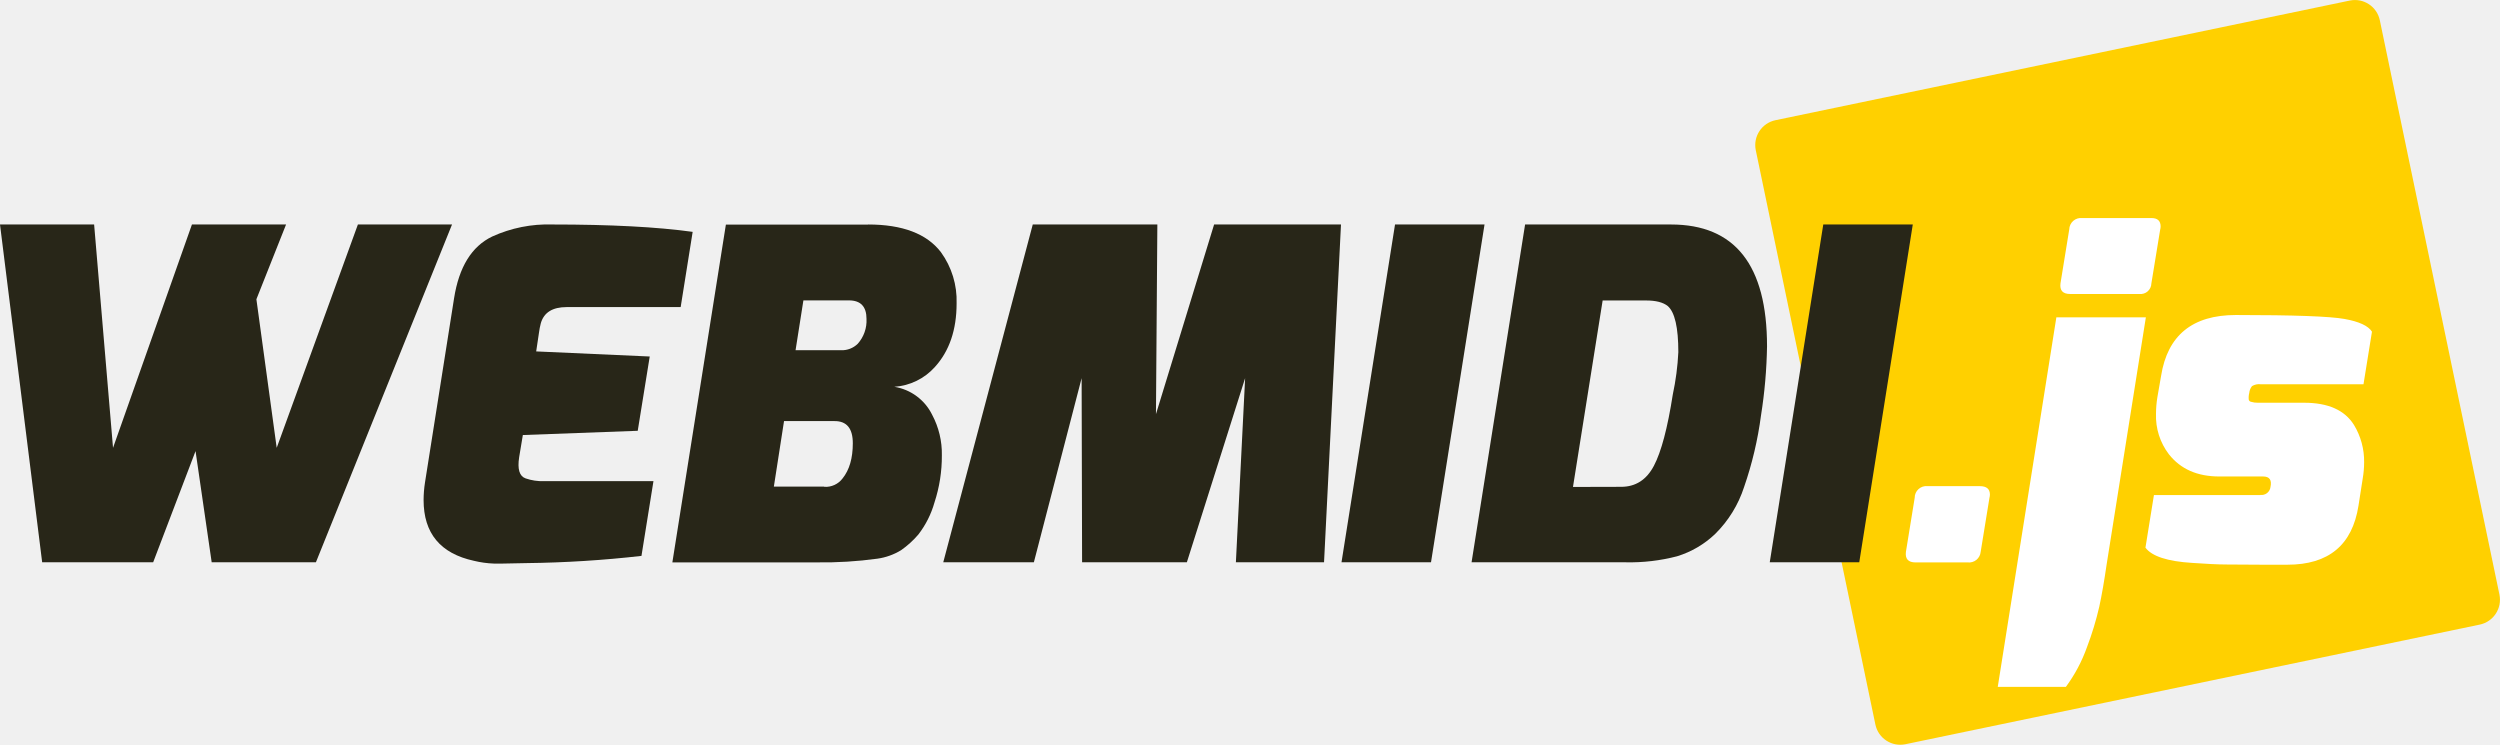
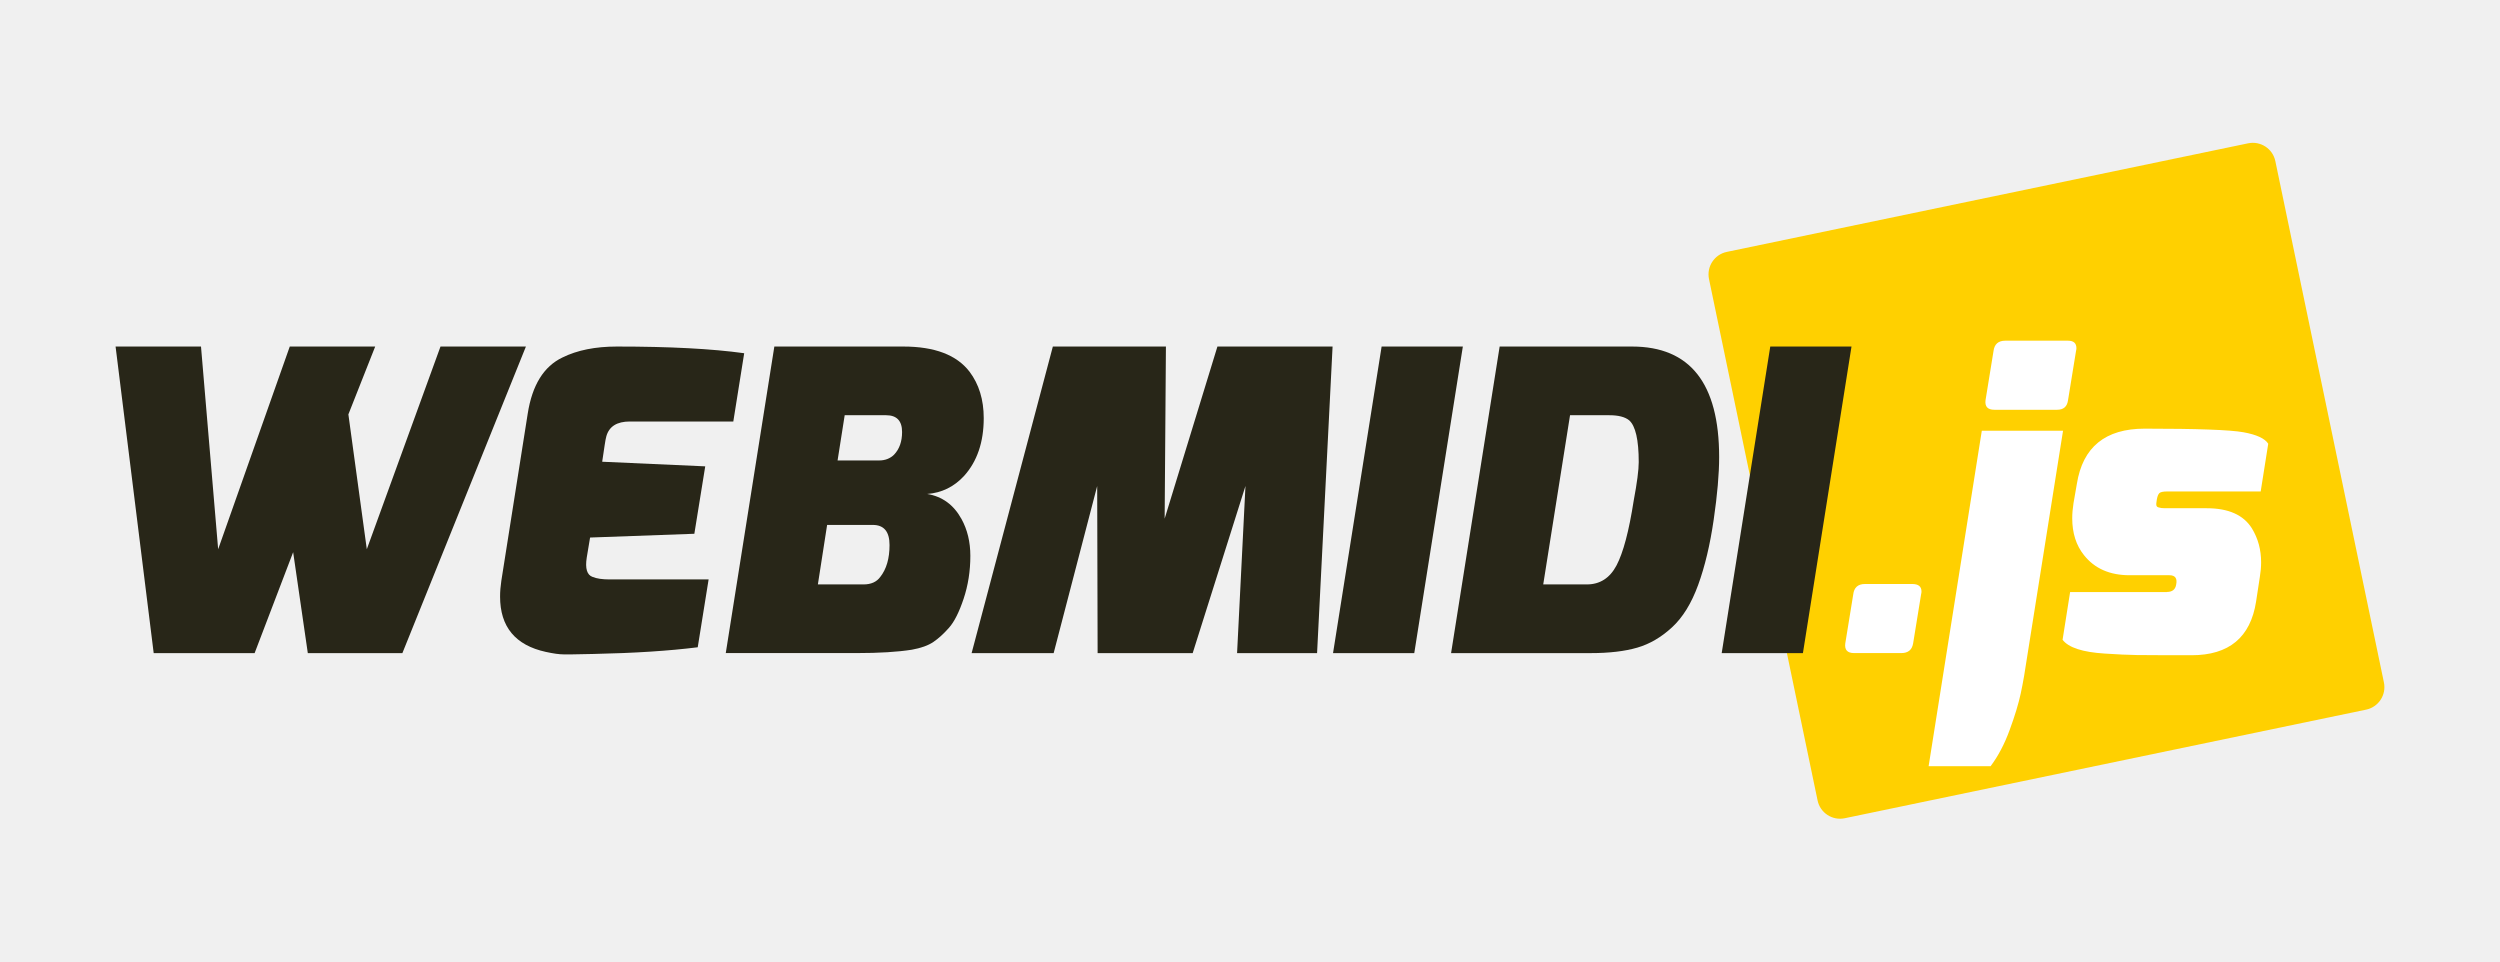
- <svg xmlns="http://www.w3.org/2000/svg" id="Calque_1" data-name="Calque 1" viewBox="0 0 589.9 175.73">
-   <defs>
-     <style>.cls-1{fill:#ffd000;}.cls-2{fill:#282618;}.cls-3{fill:#fff;}</style>
-   </defs>
-   <path class="cls-1" d="M472.57,208.11,444.34,72.56A6,6,0,0,1,449,65.49L584.52,37.26a6,6,0,0,1,7.07,4.64l28.23,135.54a6,6,0,0,1-4.64,7.07L479.64,212.74A6,6,0,0,1,472.57,208.11Z" transform="translate(-30.05 -37.13)" />
-   <path class="cls-2" d="M30.05,90.1H52.26l4.46,52.7L75.34,90.1H97.55l-7,17.64,4.79,35.06,19.16-52.7h22.21l-32.12,79.71H80l-3.81-26.24-10,26.24H40Z" transform="translate(-30.05 -37.13)" />
-   <path class="cls-2" d="M160.39,90.1q20.58,0,33.1,1.74l-2.83,17.75h-26.9q-5,0-6.1,3.81a18.37,18.37,0,0,0-.44,2.29l-.65,4.36,26.79,1.2-2.83,17.53-27.11,1-.87,5.23q-.66,4.24,1.52,5a11.89,11.89,0,0,0,4.36.65h25.81l-2.83,17.64A266.31,266.31,0,0,1,154.3,170l-5.55.11h-2.18a23.19,23.19,0,0,1-4.68-.65Q130,166.88,130,155.12a27.74,27.74,0,0,1,.33-4.14l6.86-43.45q1.74-11.1,9-14.59A31.78,31.78,0,0,1,160.39,90.1Z" transform="translate(-30.05 -37.13)" />
-   <path class="cls-2" d="M234.87,90.1q12.19,0,17.2,6.53a19.48,19.48,0,0,1,3.7,12.09q0,9.36-5.12,15a14.1,14.1,0,0,1-9.58,4.68A12.07,12.07,0,0,1,250,135a19.53,19.53,0,0,1,2.29,9.58,35,35,0,0,1-1.74,11.11,22.34,22.34,0,0,1-3.81,7.57,21.88,21.88,0,0,1-4.08,3.7,14.62,14.62,0,0,1-5.61,2,95.27,95.27,0,0,1-14.26.87H188.7l12.63-79.71h33.54ZM224.52,152a5,5,0,0,0,4.36-2q2.4-3,2.4-8.28t-4.36-5.23H215.05l-2.4,15.46h11.87Zm4-32.23a5.33,5.33,0,0,0,3.92-1.52,8.18,8.18,0,0,0,2.07-5.88c0-2.9-1.38-4.36-4.14-4.36H219.62l-1.85,11.76Z" transform="translate(-30.05 -37.13)" />
-   <path class="cls-2" d="M252.62,169.81,273.74,90.1h29.4l-.33,44.75L316.53,90.1h29.94l-4,79.71h-20.8l2.18-43.45L310.1,169.81H285.38l-.11-43.45L274,169.81Z" transform="translate(-30.05 -37.13)" />
-   <path class="cls-2" d="M346.59,169.81,359.22,90.1h21.12l-12.63,79.71Z" transform="translate(-30.05 -37.13)" />
-   <path class="cls-2" d="M424.33,90.1Q447,90.1,447,118.85a116,116,0,0,1-1.42,16.28,85.85,85.85,0,0,1-4,16.93,27.4,27.4,0,0,1-6.81,11.05,22.59,22.59,0,0,1-9,5.28,44.18,44.18,0,0,1-12.14,1.42H377.28L389.91,90.1ZM412.57,152q5.12,0,7.73-4.95t4.46-16.82a62.28,62.28,0,0,0,1.31-10q0-8.72-2.5-10.89c-1.09-.87-2.79-1.31-5.12-1.31H408.21l-7,44Z" transform="translate(-30.05 -37.13)" />
-   <path class="cls-2" d="M447.64,169.81,460.27,90.1h21.12l-12.63,79.71Z" transform="translate(-30.05 -37.13)" />
-   <path class="cls-3" d="M484.89,151.84h12.3c1.6,0,2.4.65,2.4,2a3.31,3.31,0,0,1-.11.76l-2.07,12.74a2.76,2.76,0,0,1-3.05,2.5h-12.3c-1.74,0-2.5-.83-2.29-2.5l2.07-12.74A2.75,2.75,0,0,1,484.89,151.84Z" transform="translate(-30.05 -37.13)" />
-   <path class="cls-3" d="M501.44,199.21,515.27,112h21.12l-9.25,58.26q-.87,6-1.74,10a72.59,72.59,0,0,1-2.89,9.53,36.36,36.36,0,0,1-5,9.42H501.44ZM521.36,88.58h16.33c1.45,0,2.18.65,2.18,2a3.31,3.31,0,0,1-.11.76L537.69,104a2.56,2.56,0,0,1-2.83,2.5H518.53c-1.74,0-2.5-.83-2.29-2.5l2.07-12.74A2.76,2.76,0,0,1,521.36,88.58Z" transform="translate(-30.05 -37.13)" />
-   <path class="cls-3" d="M563.39,153.91a2.13,2.13,0,0,0,2.4-1.85c.36-1.67-.22-2.5-1.74-2.5H553.7q-7.74,0-11.87-5.23a14.86,14.86,0,0,1-3.05-9.58,25,25,0,0,1,.33-3.92l.87-5q2.28-14.37,17.64-14.37,20.48,0,25.64.93t6.48,3l-2,12.41H563.5a3.2,3.2,0,0,0-2.07.44,3.13,3.13,0,0,0-.65,1.63,4.32,4.32,0,0,0-.11,1.58.68.68,0,0,0,.54.49,5.1,5.1,0,0,0,1.63.22h10.89q8.49,0,11.76,5.23a16.54,16.54,0,0,1,2.4,8.82,22.91,22.91,0,0,1-.33,3.81l-1,6.42q-2.18,13.94-16.77,13.94h-6q-4.74,0-8.22-.05c-2.32,0-5.08-.16-8.28-.38q-8.71-.54-11-3.59l2-12.41h25.16Z" transform="translate(-30.05 -37.13)" />
+ <svg xmlns="http://www.w3.org/2000/svg" version="1.1" id="Calque_1" x="0px" y="0px" viewBox="0 0 650 250" style="enable-background:new 0 0 650 250;" xml:space="preserve">
+   <style type="text/css">
+ 	.st0{fill:#FFD000;}
+ 	.st1{fill:#282618;}
+ 	.st2{fill:#FFFFFF;}
+ </style>
+   <g>
+     <g>
+       <path class="st0" d="M472.57,208.11L444.34,72.56c-0.67-3.23,1.4-6.4,4.64-7.07l135.54-28.23c3.23-0.67,6.4,1.4,7.07,4.64    l28.23,135.54c0.67,3.23-1.4,6.4-4.64,7.07l-135.54,28.23C476.41,213.42,473.24,211.34,472.57,208.11z" />
+     </g>
+     <g>
+       <path class="st1" d="M30.05,90.1h22.21l4.46,52.7l18.62-52.7h22.21l-6.97,17.64l4.79,35.06l19.16-52.7h22.21l-32.12,79.71H80.03    l-3.81-26.24L66.2,169.81H39.96L30.05,90.1z" />
+       <path class="st1" d="M160.39,90.1c13.72,0,24.75,0.58,33.1,1.74l-2.83,17.75h-26.9c-3.34,0-5.37,1.27-6.1,3.81    c-0.15,0.51-0.29,1.27-0.44,2.29l-0.65,4.36l26.79,1.2l-2.83,17.53l-27.11,0.98l-0.87,5.23c-0.44,2.83,0.07,4.5,1.52,5.01    c1.09,0.44,2.54,0.65,4.36,0.65h25.81l-2.83,17.64c-7.48,0.94-16.52,1.52-27.11,1.74l-5.55,0.11c-0.29,0-1.02,0-2.18,0    c-1.16,0-2.72-0.22-4.68-0.65c-7.91-1.74-11.87-6.53-11.87-14.37c0-1.31,0.11-2.68,0.33-4.14l6.86-43.45    c1.16-7.4,4.17-12.27,9.04-14.59C150.08,91.05,154.8,90.1,160.39,90.1z" />
+       <path class="st1" d="M234.87,90.1c8.13,0,13.86,2.18,17.2,6.53c2.47,3.27,3.7,7.3,3.7,12.09c0,6.24-1.71,11.25-5.12,15.03    c-2.61,2.83-5.81,4.39-9.58,4.68c3.92,0.65,6.9,2.83,8.93,6.53c1.52,2.76,2.29,5.95,2.29,9.58c0,3.92-0.58,7.62-1.74,11.11    c-1.16,3.48-2.43,6.01-3.81,7.57c-1.38,1.56-2.74,2.8-4.08,3.7c-1.34,0.91-3.21,1.58-5.61,2.01c-3.7,0.58-8.46,0.87-14.26,0.87    H188.7l12.63-79.71H234.87z M224.52,151.95c1.96,0,3.41-0.65,4.36-1.96c1.6-2.03,2.4-4.79,2.4-8.28s-1.45-5.23-4.36-5.23h-11.87    l-2.4,15.46H224.52z M228.55,119.72c1.6,0,2.9-0.51,3.92-1.52c1.38-1.45,2.07-3.41,2.07-5.88c0-2.9-1.38-4.36-4.14-4.36h-10.78    l-1.85,11.76H228.55z" />
+       <path class="st1" d="M252.62,169.81l21.12-79.71h29.4l-0.33,44.75l13.72-44.75h29.94l-4.03,79.71h-20.8l2.18-43.45l-13.72,43.45    h-24.72l-0.11-43.45l-11.32,43.45H252.62z" />
+       <path class="st1" d="M346.59,169.81l12.63-79.71h21.12l-12.63,79.71H346.59z" />
+       <path class="st1" d="M424.33,90.1c15.1,0,22.65,9.58,22.65,28.75c0,4.36-0.47,9.78-1.42,16.28c-0.94,6.5-2.29,12.14-4.03,16.93    s-4.01,8.48-6.81,11.05c-2.79,2.58-5.81,4.34-9.04,5.28c-3.23,0.94-7.28,1.42-12.14,1.42h-36.26l12.63-79.71H424.33z     M412.57,151.95c3.41,0,5.99-1.65,7.73-4.95c1.74-3.3,3.23-8.91,4.46-16.82c0.87-4.64,1.31-7.98,1.31-10.02    c0-5.81-0.84-9.44-2.5-10.89c-1.09-0.87-2.79-1.31-5.12-1.31h-10.24l-6.97,43.99H412.57z" />
+       <path class="st1" d="M447.64,169.81l12.63-79.71h21.12l-12.63,79.71H447.64z" />
+     </g>
+     <g>
+       <path class="st2" d="M484.89,151.84h12.3c1.6,0,2.4,0.65,2.4,1.96c0,0.22-0.04,0.47-0.11,0.76l-2.07,12.74    c-0.29,1.67-1.31,2.5-3.05,2.5h-12.3c-1.74,0-2.5-0.83-2.29-2.5l2.07-12.74C482.05,152.75,483.07,151.84,484.89,151.84z" />
+       <path class="st2" d="M501.44,199.21l13.83-87.22h21.12l-9.25,58.26c-0.58,3.99-1.16,7.33-1.74,10.02    c-0.58,2.69-1.54,5.86-2.89,9.53c-1.34,3.67-3,6.81-4.96,9.42H501.44z M521.36,88.58h16.33c1.45,0,2.18,0.65,2.18,1.96    c0,0.22-0.04,0.47-0.11,0.76l-2.07,12.74c-0.22,1.67-1.16,2.5-2.83,2.5h-16.33c-1.74,0-2.5-0.83-2.29-2.5l2.07-12.74    C518.53,89.49,519.55,88.58,521.36,88.58z" />
+       <path class="st2" d="M563.39,153.91c1.38,0,2.18-0.62,2.4-1.85c0.36-1.67-0.22-2.5-1.74-2.5H553.7c-5.16,0-9.11-1.74-11.87-5.23    c-2.03-2.54-3.05-5.73-3.05-9.58c0-1.23,0.11-2.54,0.33-3.92l0.87-5.01c1.52-9.58,7.4-14.37,17.64-14.37    c13.65,0,22.19,0.31,25.64,0.93c3.45,0.62,5.61,1.62,6.48,2.99l-1.96,12.41H563.5c-1.09,0-1.78,0.15-2.07,0.44    c-0.29,0.29-0.51,0.84-0.65,1.63c-0.15,0.8-0.18,1.33-0.11,1.58c0.07,0.25,0.25,0.42,0.54,0.49c0.44,0.15,0.98,0.22,1.63,0.22    h10.89c5.66,0,9.58,1.74,11.76,5.23c1.6,2.61,2.4,5.55,2.4,8.82c0,1.24-0.11,2.5-0.33,3.81l-0.98,6.42    c-1.45,9.29-7.04,13.94-16.77,13.94c-0.87,0-2.88,0-6.04,0s-5.9-0.02-8.22-0.05c-2.32-0.04-5.08-0.16-8.28-0.38    c-5.81-0.36-9.47-1.56-11-3.59l1.96-12.41H563.39z" />
+     </g>
+   </g>
</svg>
